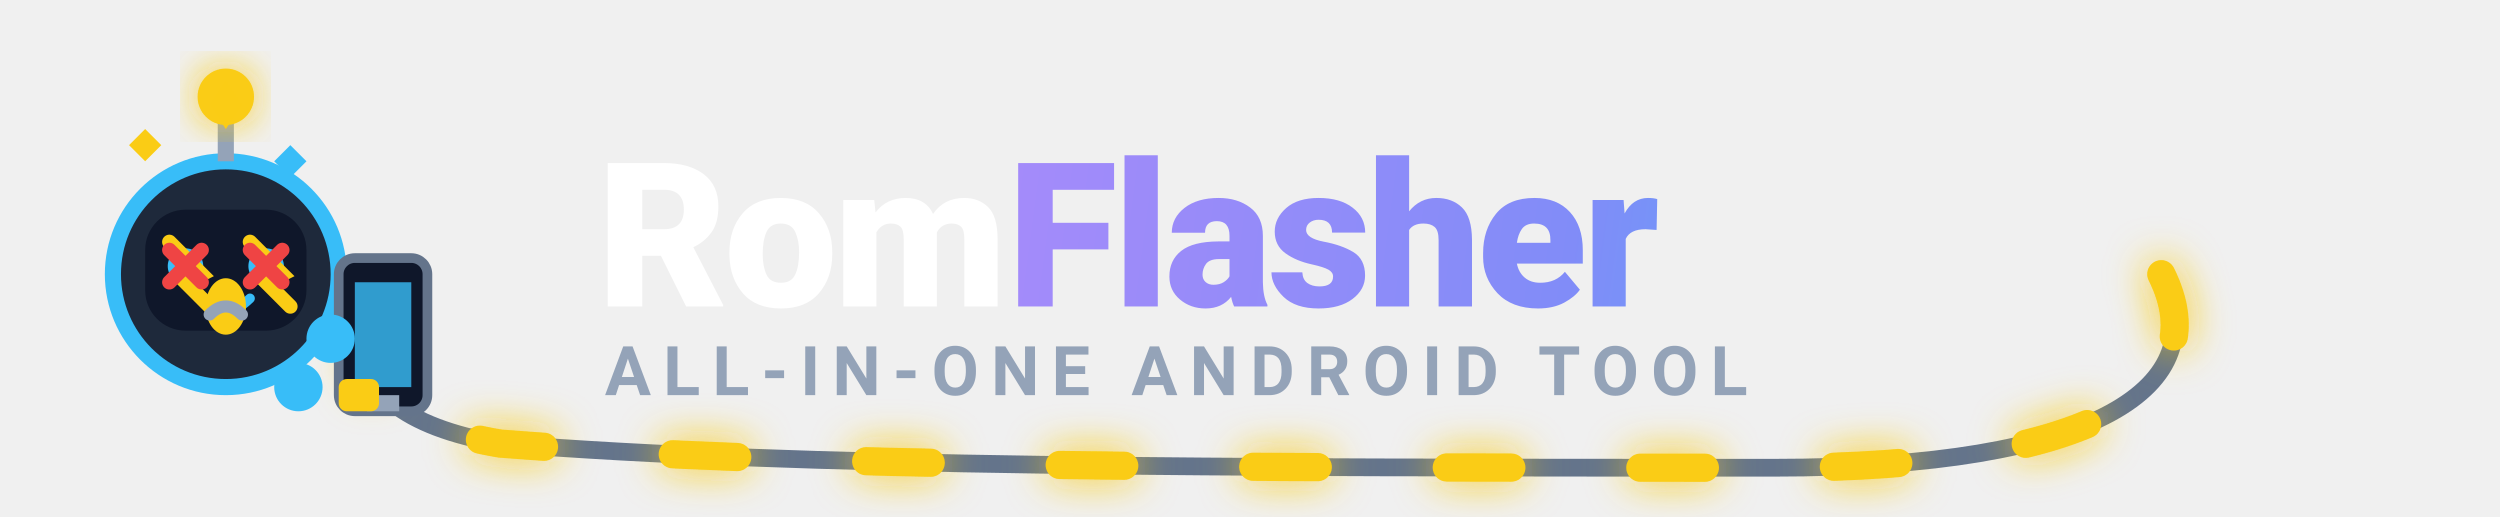
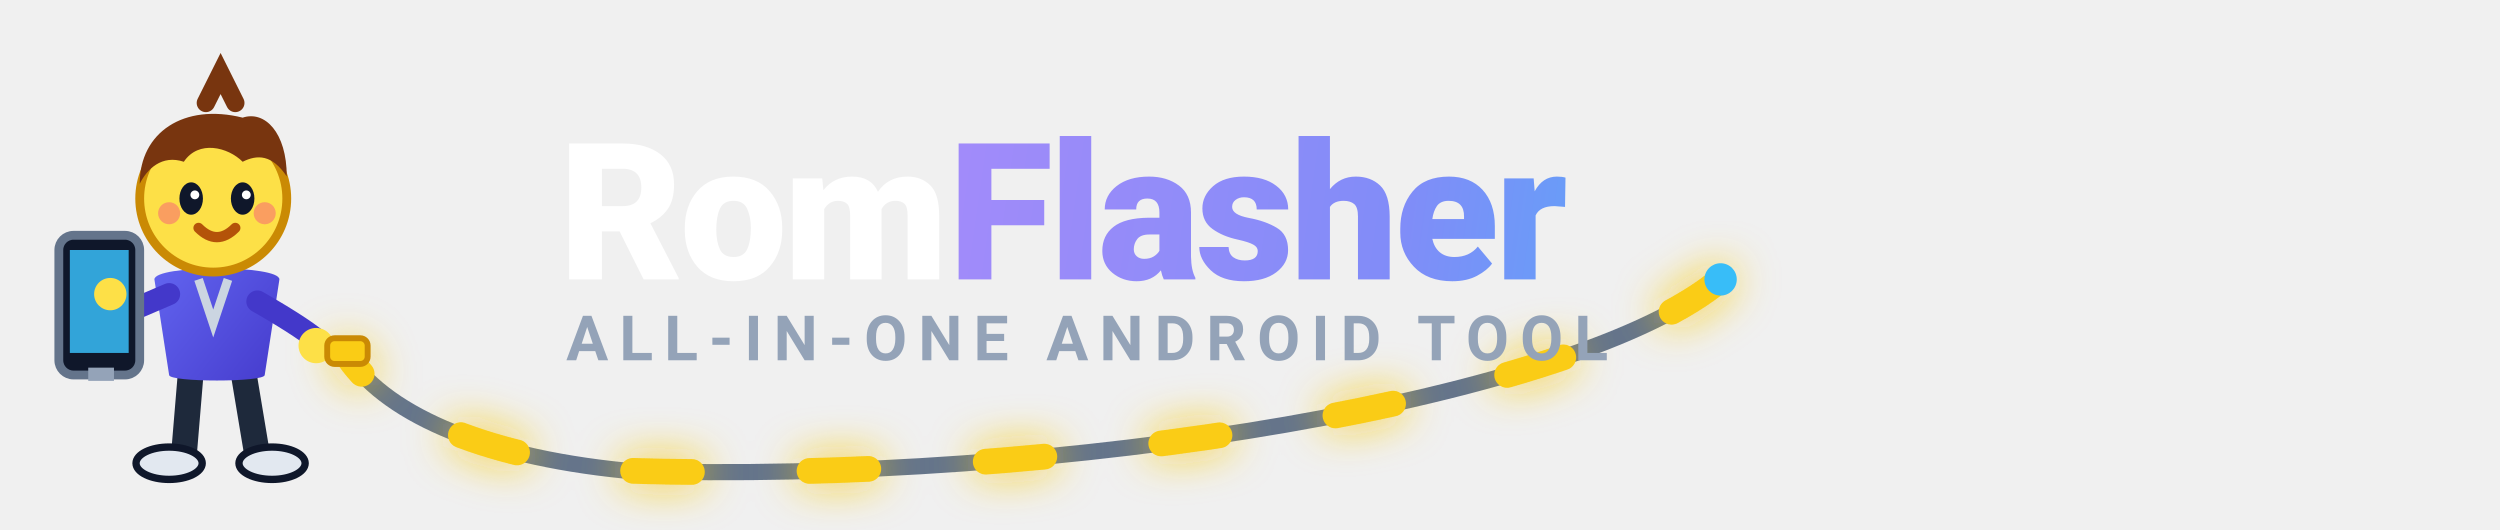
- <svg xmlns="http://www.w3.org/2000/svg" viewBox="0 0 310 64" fill="none" width="100%" height="100%">
+ <svg xmlns="http://www.w3.org/2000/svg" viewBox="0 0 340 72" fill="none" width="100%" height="100%">
  <defs>
-     <linearGradient id="textGrad" x1="120" y1="20" x2="270" y2="40" gradientUnits="userSpaceOnUse">
+     <linearGradient id="textGrad" x1="120" y1="20" x2="260" y2="40" gradientUnits="userSpaceOnUse">
      <stop stop-color="#a78bfa" />
      <stop offset="0.5" stop-color="#818cf8" />
      <stop offset="1" stop-color="#38bdf8" />
    </linearGradient>
    <filter id="shockGlow" x="-30%" y="-30%" width="160%" height="160%">
-       <feGaussianBlur stdDeviation="2.5" result="blur" />
+       <feGaussianBlur stdDeviation="3" result="blur" />
      <feMerge>
        <feMergeNode in="blur" />
        <feMergeNode in="SourceGraphic" />
      </feMerge>
    </filter>
+     <linearGradient id="hoodieGrad" x1="20" y1="36" x2="40" y2="52" gradientUnits="userSpaceOnUse">
+       <stop stop-color="#6366f1" />
+       <stop offset="1" stop-color="#4338ca" />
+     </linearGradient>
    <style>
-       /* 4.2-second continuous animation loop */
-       .bot-body {
-         transform-origin: 28px 48px;
-         animation: botMotion 4.2s infinite ease-in-out;
-       }
-       @keyframes botMotion {
-         0%, 20% { transform: rotate(0deg) translate(0, 0); }
-         22% { transform: rotate(4deg) translate(2px, 0); }
-         26% { transform: translate(-3px, -2px) rotate(-6deg) scale(1.06); }
-         29% { transform: translate(4px, 2px) rotate(8deg) scale(1.08); }
-         32% { transform: translate(-4px, 3px) rotate(-8deg) scale(1.06); }
-         35% { transform: translate(4px, -3px) rotate(7deg) scale(1.08); }
-         38% { transform: translate(-3px, 1px) rotate(-6deg) scale(1.05); }
-         41% { transform: translate(3px, -2px) rotate(6deg) scale(1.07); }
-         44% { transform: translate(-4px, 2px) rotate(-5deg) scale(1.05); }
-         47% { transform: translate(2px, -3px) rotate(4deg) scale(1.06); }
-         50% { transform: translate(-2px, 1px) rotate(-2deg); }
-         54% { transform: translate(-8px, 14px) rotate(-78deg); }
-         58%, 76% { transform: translate(-10px, 16px) rotate(-85deg); }
-         82% { transform: translate(-3px, 5px) rotate(-25deg); }
+       .cartoon-char {
+         transform-origin: 32px 58px;
+         animation: charMotion 4.5s infinite cubic-bezier(0.4, 0, 0.2, 1);
+       }
+       @keyframes charMotion {
+         0%, 18% { transform: translate(0, 0) rotate(0deg); }
+         21% { transform: translate(2px, 0) rotate(3deg); }
+         25% { transform: translate(-3px, -2px) rotate(-8deg) scale(1.08); }
+         28% { transform: translate(4px, 2px) rotate(9deg) scale(1.12); }
+         31% { transform: translate(-4px, 3px) rotate(-9deg) scale(1.08); }
+         34% { transform: translate(4px, -3px) rotate(8deg) scale(1.14); }
+         37% { transform: translate(-3px, 1px) rotate(-8deg) scale(1.09); }
+         40% { transform: translate(3px, -2px) rotate(9deg) scale(1.12); }
+         43% { transform: translate(-4px, 2px) rotate(-7deg) scale(1.07); }
+         46% { transform: translate(3px, -3px) rotate(7deg) scale(1.1); }
+         49% { transform: translate(-2px, 2px) rotate(-4deg) scale(1.04); }
+         52% { transform: translate(0, 0) rotate(0deg) scale(1); }
+         55% { transform: translate(-14px, 12px) rotate(-75deg); }
+         58%, 76% { transform: translate(-16px, 14px) rotate(-85deg); }
+         82% { transform: translate(-6px, 6px) rotate(-30deg); }
        88%, 100% { transform: translate(0, 0) rotate(0deg); }
      }

-       .eye-normal { animation: eyesState 4.2s infinite; }
-       .eye-shocked { animation: eyeShockedState 4.2s infinite; }
-       .eye-faint { animation: eyeFaintState 4.2s infinite; }
- 
-       @keyframes eyesState {
+       .hair-normal { animation: hairNorm 4.5s infinite; }
+       .hair-shocked { animation: hairShock 4.5s infinite; opacity: 0; }
+       @keyframes hairNorm {
        0%, 24% { opacity: 1; }
-         25%, 79% { opacity: 0; }
-         80%, 100% { opacity: 1; }
-       }
-       @keyframes eyeShockedState {
-         0%, 25% { opacity: 0; }
-         26%, 52% { opacity: 1; }
+         25%, 52% { opacity: 0; }
+         53%, 100% { opacity: 1; }
+       }
+       @keyframes hairShock {
+         0%, 24% { opacity: 0; transform: scale(1); }
+         25%, 52% { opacity: 1; transform: scale(1.25) translateY(-2px); }
        53%, 100% { opacity: 0; }
      }
-       @keyframes eyeFaintState {
-         0%, 53% { opacity: 0; }
-         54%, 79% { opacity: 1; }
-         80%, 100% { opacity: 0; }
-       }
- 
-       .bot-hand-plug {
+ 
+       .face-normal { animation: faceNorm 4.5s infinite; }
+       .face-shocked { animation: faceShock 4.5s infinite; opacity: 0; }
+       .face-faint { animation: faceFaint 4.5s infinite; opacity: 0; }
+ 
+       @keyframes faceNorm {
+         0%, 24% { opacity: 1; }
+         25%, 78% { opacity: 0; }
+         79%, 100% { opacity: 1; }
+       }
+       @keyframes faceShock {
+         0%, 24% { opacity: 0; }
+         25%, 52% { opacity: 1; }
+         53%, 100% { opacity: 0; }
+       }
+       @keyframes faceFaint {
+         0%, 52% { opacity: 0; }
+         53%, 78% { opacity: 1; }
+         79%, 100% { opacity: 0; }
+       }
+ 
+       .hand-cable {
        transform-origin: 34px 44px;
-         animation: plugMotion 4.2s infinite;
-       }
-       @keyframes plugMotion {
-         0%, 20% { transform: translate(0, 0); }
-         23%, 52% { transform: translate(7px, -2px); }
-         54%, 78% { transform: translate(-6px, 10px) rotate(-45deg); }
+         animation: plugAction 4.5s infinite ease-in-out;
+       }
+       @keyframes plugAction {
+         0%, 18% { transform: translate(0, 0); }
+         22%, 52% { transform: translate(7px, -2px); }
+         54%, 76% { transform: translate(-8px, 12px) rotate(-50deg); }
        84%, 100% { transform: translate(0, 0); }
      }

-       .lightning-bolts {
+       .lightning-group {
        opacity: 0;
-         transform-origin: 46px 42px;
-         animation: lightningZap 4.2s infinite;
-       }
-       @keyframes lightningZap {
-         0%, 25% { opacity: 0; transform: scale(0.5); }
-         26% { opacity: 1; transform: scale(1.3) rotate(10deg); }
-         30% { opacity: 0.3; transform: scale(0.9) rotate(-15deg); }
-         34% { opacity: 1; transform: scale(1.4) rotate(20deg); }
-         38% { opacity: 0.4; transform: scale(1.1) rotate(-10deg); }
-         42% { opacity: 1; transform: scale(1.5) rotate(15deg); }
-         46% { opacity: 0.2; transform: scale(0.8) rotate(-20deg); }
-         50% { opacity: 1; transform: scale(1.3) rotate(5deg); }
+         transform-origin: 47px 42px;
+         animation: zapBurst 4.5s infinite;
+       }
+       @keyframes zapBurst {
+         0%, 24% { opacity: 0; transform: scale(0.3); }
+         25% { opacity: 1; transform: scale(1.4) rotate(15deg); }
+         29% { opacity: 0.3; transform: scale(0.8) rotate(-15deg); }
+         33% { opacity: 1; transform: scale(1.5) rotate(25deg); }
+         37% { opacity: 0.4; transform: scale(1) rotate(-10deg); }
+         41% { opacity: 1; transform: scale(1.6) rotate(20deg); }
+         45% { opacity: 0.2; transform: scale(0.7) rotate(-25deg); }
+         49% { opacity: 1; transform: scale(1.3) rotate(5deg); }
        53%, 100% { opacity: 0; transform: scale(0); }
      }

-       .wire-pulse {
+       .dizzy-halo {
+         transform-origin: 22px 28px;
+         animation: dizzySpin 4.5s infinite linear;
+         opacity: 0;
+       }
+       @keyframes dizzySpin {
+         0%, 52% { opacity: 0; transform: rotate(0deg) scale(0); }
+         54% { opacity: 1; transform: rotate(60deg) scale(1); }
+         75% { opacity: 1; transform: rotate(320deg) scale(1); }
+         78%, 100% { opacity: 0; transform: rotate(360deg) scale(0); }
+       }
+ 
+       .wire-lightning {
        stroke-dasharray: 8 16;
-         animation: wireCurrent 0.6s linear infinite, wireFlash 4.2s infinite;
-       }
-       @keyframes wireFlash {
-         0%, 25% { opacity: 0; }
-         26%, 52% { opacity: 1; }
+         animation: wireCurrent 0.5s linear infinite, wireZap 4.5s infinite;
+       }
+       @keyframes wireZap {
+         0%, 24% { opacity: 0; }
+         25%, 52% { opacity: 1; }
        53%, 100% { opacity: 0; }
      }
      @keyframes wireCurrent {
        from { stroke-dashoffset: 48; }
        to { stroke-dashoffset: 0; }
      }
- 
-       .dizzy-stars {
-         transform-origin: 22px 28px;
-         animation: dizzySpin 4.2s infinite linear;
-       }
-       @keyframes dizzySpin {
-         0%, 53% { opacity: 0; transform: rotate(0deg) scale(0); }
-         55% { opacity: 1; transform: rotate(40deg) scale(1); }
-         75% { opacity: 1; transform: rotate(260deg) scale(1); }
-         78%, 100% { opacity: 0; transform: rotate(360deg) scale(0); }
-       }
- 
-       .wire-path {
-         fill: none;
-         stroke: #64748b;
-         stroke-width: 2.2;
-         stroke-linecap: round;
-       }
-       .wire-glow {
-         fill: none;
-         stroke: #facc15;
-         stroke-width: 3.5;
-         stroke-linecap: round;
-         filter: url(#shockGlow);
-       }
-       .brand-title {
+       .brand-title-text {
        font-family: system-ui, -apple-system, BlinkMacSystemFont, "Segoe UI", Roboto, sans-serif;
        font-weight: 800;
-         font-size: 25px;
+         font-size: 26px;
        letter-spacing: -0.5px;
      }
-       .brand-sub {
+       .brand-sub-text {
        font-family: system-ui, -apple-system, BlinkMacSystemFont, "Segoe UI", Roboto, sans-serif;
        font-weight: 700;
        font-size: 8.5px;
        fill: #94a3b8;
        letter-spacing: 1.5px;
      }
    </style>
  </defs>
-   <path class="wire-path" d="M 268 34 C 275 48, 260 58, 220 58 C 150 58, 100 58, 62 55 C 50 53, 44 48, 46 42" />
-   <path class="wire-glow wire-pulse" d="M 268 34 C 275 48, 260 58, 220 58 C 150 58, 100 58, 62 55 C 50 53, 44 48, 46 42" />
-   <g class="bot-body">
-     <circle cx="28" cy="34" r="14" fill="#1e293b" stroke="#38bdf8" stroke-width="2" />
-     <line x1="28" y1="20" x2="28" y2="13" stroke="#94a3b8" stroke-width="2" />
-     <circle cx="28" cy="12" r="3.5" fill="#facc15" filter="url(#shockGlow)" />
-     <rect x="18" y="26" width="20" height="15" rx="5" fill="#0f172a" />
-     <g class="eye-normal">
-       <circle cx="23" cy="33" r="2.2" fill="#38bdf8" />
-       <circle cx="33" cy="33" r="2.2" fill="#38bdf8" />
-       <path d="M 25 37 Q 28 40 31 37" stroke="#38bdf8" stroke-width="1.2" fill="none" stroke-linecap="round" />
-     </g>
-     <g class="eye-shocked">
-       <path d="M 21 30 L 25 34 L 23 35 L 26 38" stroke="#facc15" stroke-width="1.8" fill="none" stroke-linecap="round" />
-       <path d="M 31 30 L 35 34 L 33 35 L 36 38" stroke="#facc15" stroke-width="1.8" fill="none" stroke-linecap="round" />
-       <ellipse cx="28" cy="38" rx="2.5" ry="3.5" fill="#facc15" />
-     </g>
-     <g class="eye-faint">
-       <line x1="21" y1="31" x2="25" y2="35" stroke="#ef4444" stroke-width="1.8" stroke-linecap="round" />
-       <line x1="25" y1="31" x2="21" y2="35" stroke="#ef4444" stroke-width="1.8" stroke-linecap="round" />
-       <line x1="31" y1="31" x2="35" y2="35" stroke="#ef4444" stroke-width="1.8" stroke-linecap="round" />
-       <line x1="35" y1="31" x2="31" y2="35" stroke="#ef4444" stroke-width="1.8" stroke-linecap="round" />
-       <path d="M 26 39 Q 28 37 30 39" stroke="#94a3b8" stroke-width="1.5" fill="none" stroke-linecap="round" />
-     </g>
-     <g class="bot-hand-phone">
-       <rect x="42" y="32" width="11" height="19" rx="2" fill="#0f172a" stroke="#64748b" stroke-width="1.2" />
-       <rect x="44" y="35" width="7" height="13" fill="#38bdf8" opacity="0.8" />
-       <rect x="45.5" y="49" width="4" height="2" fill="#94a3b8" />
-       <circle cx="41" cy="42" r="3" fill="#38bdf8" />
-     </g>
-     <g class="bot-hand-plug">
-       <circle cx="37" cy="48" r="3" fill="#38bdf8" />
-       <rect x="42" y="47" width="5" height="4" rx="1" fill="#facc15" />
-     </g>
-   </g>
-   <g class="lightning-bolts" filter="url(#shockGlow)">
-     <path d="M 44 49 L 38 43 L 42 41 L 35 34" stroke="#facc15" stroke-width="2.2" fill="none" />
-     <path d="M 48 50 L 55 45 L 51 43 L 57 37" stroke="#38bdf8" stroke-width="2.2" fill="none" />
-     <path d="M 46 51 L 43 59 L 47 60 L 42 66" stroke="#facc15" stroke-width="2.2" fill="none" />
-     <circle cx="47" cy="49" r="4.5" fill="#fff" />
-     <path d="M 12 30 L 16 34 L 13 37" stroke="#facc15" stroke-width="1.8" fill="none" />
-     <path d="M 38 16 L 42 20 L 39 23" stroke="#38bdf8" stroke-width="1.8" fill="none" />
-   </g>
-   <g class="dizzy-stars">
-     <path d="M 18 16 L 20 18 L 18 20 L 16 18 Z" fill="#facc15" />
-     <path d="M 28 10 L 30 13 L 28 16 L 26 13 Z" fill="#facc15" />
-     <path d="M 36 18 L 38 20 L 36 22 L 34 20 Z" fill="#38bdf8" />
+   <path id="wirePath" stroke="#64748b" stroke-width="2.2" stroke-linecap="round" fill="none" d="M 234 38 C 215 54, 145 66, 85 64 C 65 62, 52 56, 47 48">
+     <animate attributeName="d" dur="4.5s" repeatCount="indefinite" values="         M 234 38 C 215 54, 145 66, 85 64 C 65 62, 52 56, 47 48;         M 234 38 C 215 56, 145 69, 85 67 C 65 65, 52 58, 47 48;         M 234 38 C 215 52, 145 63, 85 61 C 65 59, 52 54, 47 48;         M 234 38 C 210 38, 170 66, 120 38 C 80 66, 55 38, 47 48;         M 234 38 C 210 66, 170 38, 120 66 C 80 38, 55 66, 47 48;         M 234 38 C 210 38, 170 66, 120 38 C 80 66, 55 38, 47 48;         M 234 38 C 215 62, 145 74, 80 72 C 60 70, 42 66, 38 60;         M 234 38 C 215 58, 145 68, 80 68 C 60 66, 45 60, 38 58;         M 234 38 C 215 54, 145 66, 85 64 C 65 62, 52 56, 47 48       " keyTimes="0; 0.12; 0.22; 0.28; 0.36; 0.48; 0.58; 0.76; 1" />
+   </path>
+   <path class="wire-lightning" stroke="#facc15" stroke-width="3.5" stroke-linecap="round" fill="none" filter="url(#shockGlow)" d="M 234 38 C 215 54, 145 66, 85 64 C 65 62, 52 56, 47 48">
+     <animate attributeName="d" dur="4.5s" repeatCount="indefinite" values="         M 234 38 C 215 54, 145 66, 85 64 C 65 62, 52 56, 47 48;         M 234 38 C 215 56, 145 69, 85 67 C 65 65, 52 58, 47 48;         M 234 38 C 215 52, 145 63, 85 61 C 65 59, 52 54, 47 48;         M 234 38 C 210 38, 170 66, 120 38 C 80 66, 55 38, 47 48;         M 234 38 C 210 66, 170 38, 120 66 C 80 38, 55 66, 47 48;         M 234 38 C 210 38, 170 66, 120 38 C 80 66, 55 38, 47 48;         M 234 38 C 215 62, 145 74, 80 72 C 60 70, 42 66, 38 60;         M 234 38 C 215 58, 145 68, 80 68 C 60 66, 45 60, 38 58;         M 234 38 C 215 54, 145 66, 85 64 C 65 62, 52 56, 47 48       " keyTimes="0; 0.12; 0.22; 0.28; 0.36; 0.48; 0.58; 0.76; 1" />
+   </path>
+   <circle cx="234" cy="38" r="2.2" fill="#38bdf8" />
+   <g class="cartoon-char">
+     <line x1="26" y1="50" x2="25" y2="62" stroke="#1e293b" stroke-width="3.5" stroke-linecap="round" />
+     <ellipse cx="23" cy="63" rx="4.5" ry="2.2" fill="#e2e8f0" stroke="#0f172a" stroke-width="1" />
+     <line x1="33" y1="50" x2="35" y2="62" stroke="#1e293b" stroke-width="3.5" stroke-linecap="round" />
+     <ellipse cx="37" cy="63" rx="4.5" ry="2.2" fill="#e2e8f0" stroke="#0f172a" stroke-width="1" />
+     <path d="M 21 38 C 21 36, 38 36, 38 38 L 36 51 C 36 52, 23 52, 23 51 Z" fill="url(#hoodieGrad)" />
+     <path d="M 27 38 L 29 44 L 31 38" stroke="#cbd5e1" stroke-width="1.2" fill="none" />
+     <circle cx="29" cy="27" r="10" fill="#fde047" stroke="#ca8a04" stroke-width="1.2" />
+     <g class="hair-normal">
+       <path d="M 19 25 C 19 18, 25 14, 33 16 C 36 15, 39 18, 39 24 C 37 21, 35 21, 33 22 C 31 20, 27 19, 25 22 C 22 21, 20 23, 19 25 Z" fill="#78350f" />
+       <path d="M 28 14 L 30 10 L 32 14" stroke="#78350f" stroke-width="2.5" stroke-linecap="round" />
+     </g>
+     <g class="hair-shocked" filter="url(#shockGlow)">
+       <path d="M 16 23 L 13 14 L 20 18 L 22 9 L 27 16 L 31 7 L 34 16 L 39 10 L 39 18 L 44 14 L 41 24 Z" fill="#facc15" stroke="#ea580c" stroke-width="1.5" />
+     </g>
+     <g class="face-normal">
+       <ellipse cx="26" cy="27" rx="1.6" ry="2.2" fill="#0f172a" />
+       <ellipse cx="33" cy="27" rx="1.6" ry="2.2" fill="#0f172a" />
+       <circle cx="26.5" cy="26.5" r="0.6" fill="#fff" />
+       <circle cx="33.5" cy="26.5" r="0.6" fill="#fff" />
+       <path d="M 27 31 Q 29.5 33.5 32 31" stroke="#b45309" stroke-width="1.4" fill="none" stroke-linecap="round" />
+       <circle cx="23" cy="29" r="1.5" fill="#f87171" opacity="0.6" />
+       <circle cx="36" cy="29" r="1.5" fill="#f87171" opacity="0.6" />
+     </g>
+     <g class="face-shocked">
+       <path d="M 23 25 L 27 28 L 24 29 L 28 32" stroke="#ea580c" stroke-width="1.8" fill="none" stroke-linecap="round" />
+       <path d="M 31 25 L 35 28 L 32 29 L 36 32" stroke="#ea580c" stroke-width="1.8" fill="none" stroke-linecap="round" />
+       <ellipse cx="29.5" cy="32" rx="3.5" ry="4" fill="#7f1d1d" stroke="#ea580c" stroke-width="1" />
+     </g>
+     <g class="face-faint">
+       <line x1="24" y1="25" x2="28" y2="29" stroke="#dc2626" stroke-width="1.8" stroke-linecap="round" />
+       <line x1="28" y1="25" x2="24" y2="29" stroke="#dc2626" stroke-width="1.8" stroke-linecap="round" />
+       <line x1="31" y1="25" x2="35" y2="29" stroke="#dc2626" stroke-width="1.8" stroke-linecap="round" />
+       <line x1="35" y1="25" x2="31" y2="29" stroke="#dc2626" stroke-width="1.8" stroke-linecap="round" />
+       <path d="M 28 32 Q 30 31 32 32" stroke="#b45309" stroke-width="1.2" fill="none" />
+       <path d="M 29 32 C 29 35, 32 35, 32 32 Z" fill="#f87171" />
+     </g>
+     <g class="arm-left">
+       <path d="M 23 40 L 16 43 L 14 39" stroke="#4338ca" stroke-width="3" stroke-linecap="round" />
+       <rect x="8" y="32" width="11" height="19" rx="2" fill="#0f172a" stroke="#64748b" stroke-width="1.2" />
+       <rect x="9.5" y="34" width="8" height="14" fill="#38bdf8" opacity="0.85" />
+       <rect x="12" y="50" width="3.5" height="1.8" fill="#94a3b8" />
+       <circle cx="15" cy="40" r="2.2" fill="#fde047" />
+     </g>
+     <g class="hand-cable">
+       <path d="M 35 41 Q 42 45 44 47" stroke="#4338ca" stroke-width="3" stroke-linecap="round" fill="none" />
+       <circle cx="43" cy="47" r="2.4" fill="#fde047" />
+       <rect x="44.5" y="46" width="5.5" height="3.5" rx="1" fill="#facc15" stroke="#ca8a04" stroke-width="0.8" />
+     </g>
+   </g>
+   <g class="lightning-group" filter="url(#shockGlow)">
+     <path d="M 12 51 L 6 44 L 11 41 L 4 33" stroke="#facc15" stroke-width="2.2" fill="none" />
+     <path d="M 16 52 L 23 47 L 18 44 L 25 38" stroke="#38bdf8" stroke-width="2.2" fill="none" />
+     <path d="M 14 53 L 11 61 L 16 63 L 10 70" stroke="#facc15" stroke-width="2.2" fill="none" />
+     <circle cx="14" cy="51" r="5" fill="#fff" />
+     <path d="M 39 20 L 44 24 L 41 28" stroke="#facc15" stroke-width="2" fill="none" />
+     <path d="M 17 18 L 22 22 L 19 25" stroke="#38bdf8" stroke-width="2" fill="none" />
+   </g>
+   <g class="dizzy-halo">
+     <path d="M 14 16 L 16 18 L 14 20 L 12 18 Z" fill="#facc15" />
+     <path d="M 26 11 L 28 14 L 26 17 L 24 14 Z" fill="#facc15" />
+     <path d="M 35 18 L 37 20 L 35 22 L 33 20 Z" fill="#38bdf8" />
  </g>
  <g id="brandTypography">
-     <text x="74" y="38" class="brand-title" fill="#ffffff">
+     <text x="76" y="38" class="brand-title-text" fill="#ffffff">
      Rom<tspan fill="url(#textGrad)">Flasher</tspan>
    </text>
-     <text x="75" y="49" class="brand-sub">
+     <text x="77" y="49" class="brand-sub-text">
      ALL-IN-ONE ANDROID TOOL
    </text>
  </g>
</svg>
